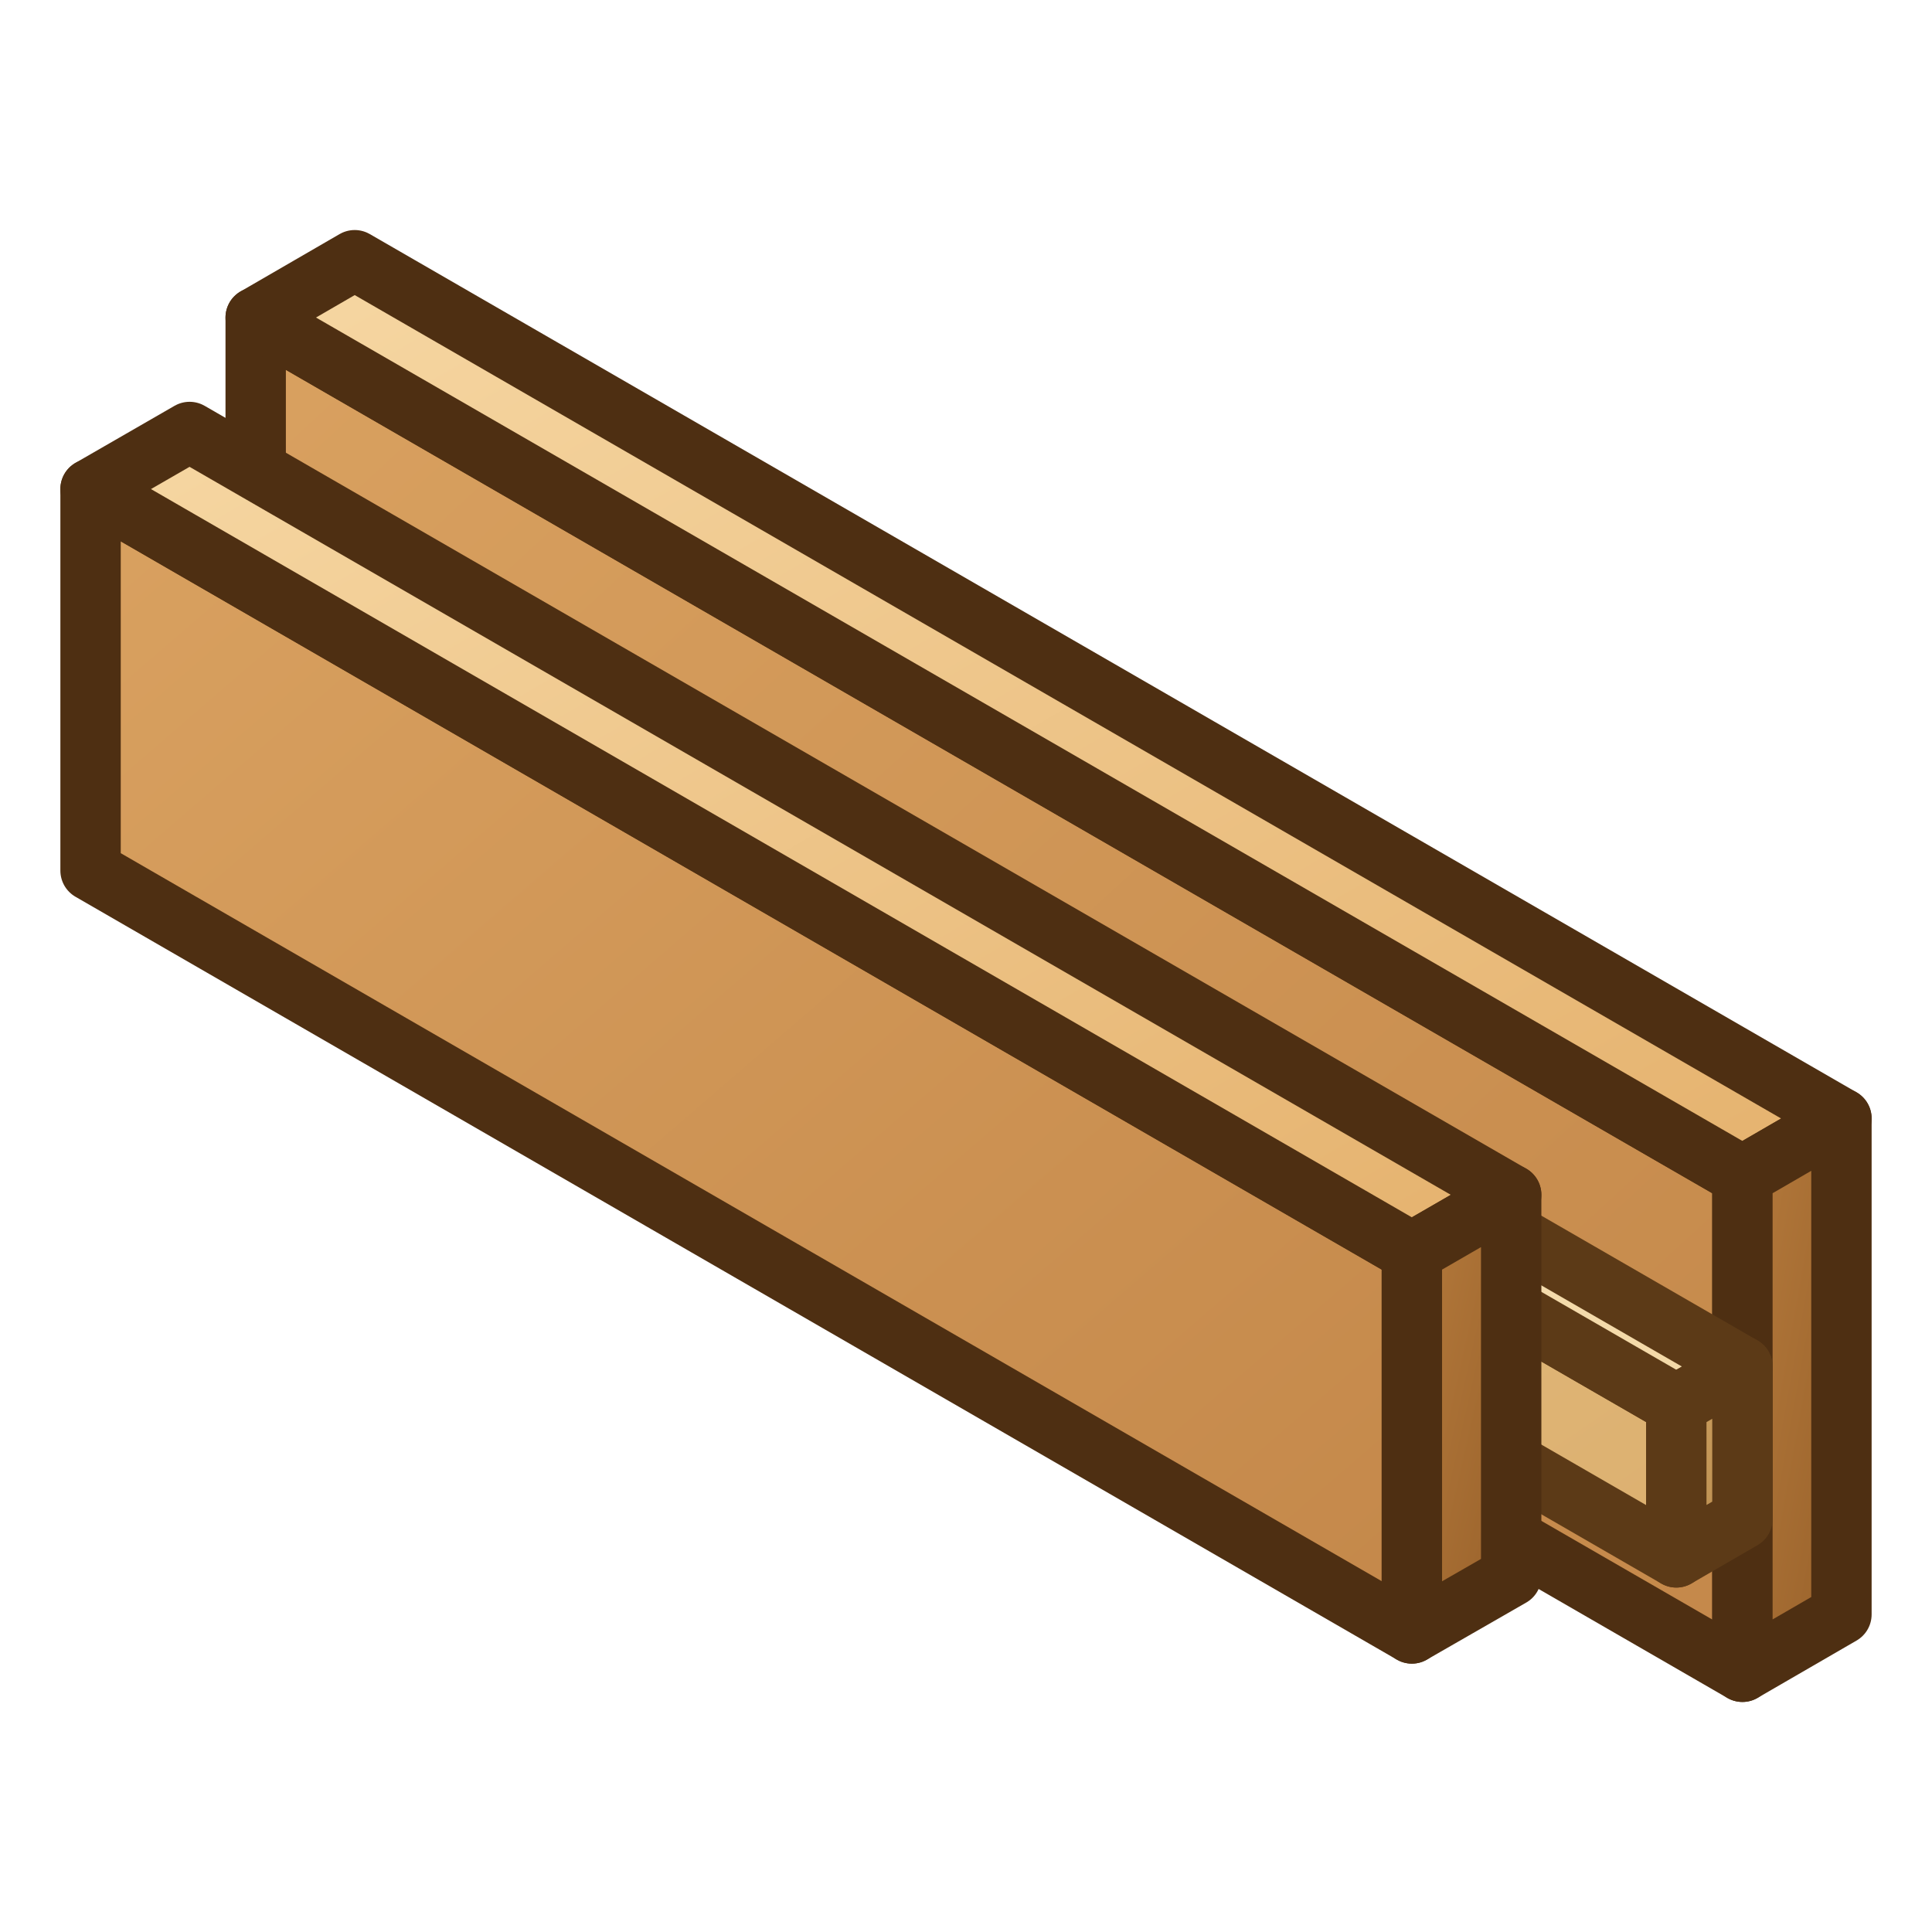
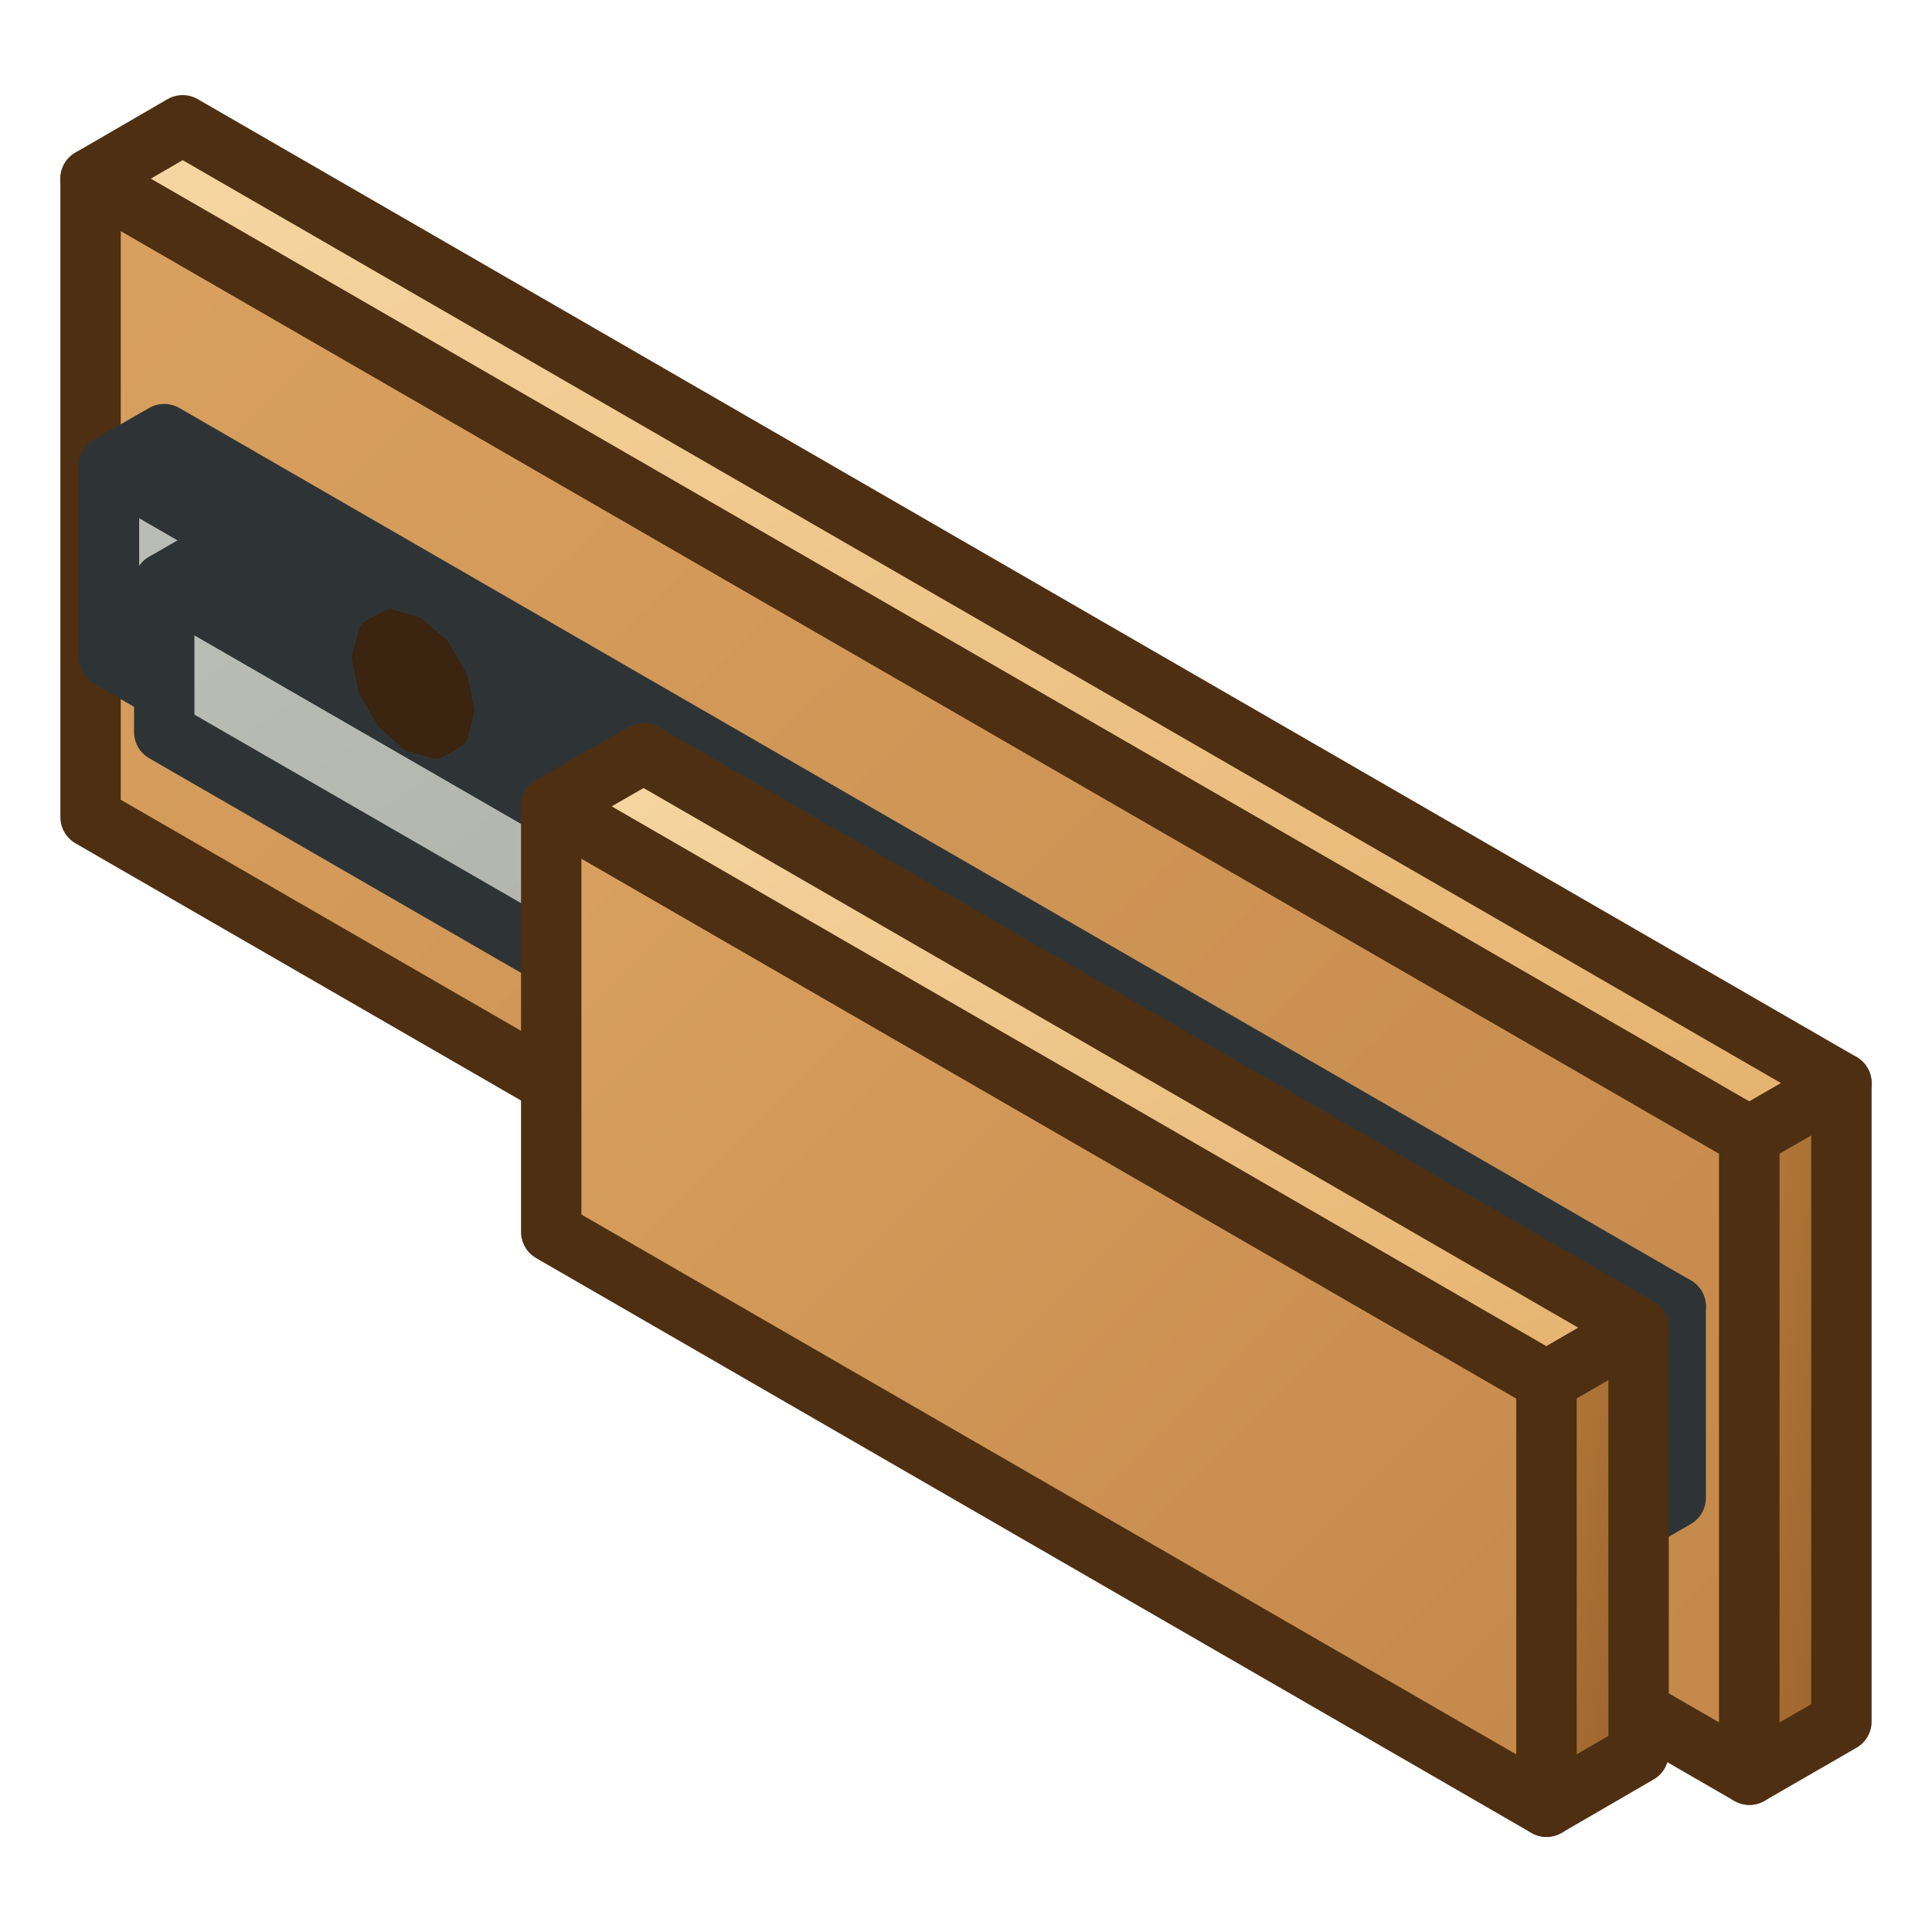
<svg xmlns="http://www.w3.org/2000/svg" width="64" height="64" viewBox="0 0 64 64">
  <defs>
+     <linearGradient id="acier-z" x1="0" y1="0" x2="1" y2="1">
+       <stop offset="0" stop-color="#eeeeec" />
+       <stop offset="1" stop-color="#c8cbc5" />
+     </linearGradient>
+     <linearGradient id="acier-y" x1="0" y1="0" x2="1" y2="1">
+       <stop offset="0" stop-color="#babdb6" />
+       <stop offset="1" stop-color="#a3a69f" />
+     </linearGradient>
+     <linearGradient id="acier-x" x1="0" y1="0" x2="1" y2="1">
+       <stop offset="0" stop-color="#888a85" />
+       <stop offset="1" stop-color="#73766f" />
+     </linearGradient>
    <linearGradient id="chene-z" x1="0" y1="0" x2="1" y2="1">
      <stop offset="0" stop-color="#f6d7a3" />
      <stop offset="1" stop-color="#e5b26e" />
    </linearGradient>
    <linearGradient id="chene-y" x1="0" y1="0" x2="1" y2="1">
      <stop offset="0" stop-color="#d9a160" />
      <stop offset="1" stop-color="#c4884a" />
    </linearGradient>
    <linearGradient id="chene-x" x1="0" y1="0" x2="1" y2="1">
      <stop offset="0" stop-color="#b57a3c" />
      <stop offset="1" stop-color="#99622b" />
    </linearGradient>
-     <linearGradient id="tourillon-z" x1="0" y1="0" x2="1" y2="1">
-       <stop offset="0" stop-color="#fdf0d5" />
-       <stop offset="1" stop-color="#f3d8a6" />
-     </linearGradient>
-     <linearGradient id="tourillon-y" x1="0" y1="0" x2="1" y2="1">
-       <stop offset="0" stop-color="#ecca8d" />
-       <stop offset="1" stop-color="#dcb070" />
-     </linearGradient>
-     <linearGradient id="tourillon-x" x1="0" y1="0" x2="1" y2="1">
-       <stop offset="0" stop-color="#cfa262" />
-       <stop offset="1" stop-color="#b88b4c" />
-     </linearGradient>
  </defs>
-   <polygon points="8.47,26.95 8.47,10.52 57.72,38.95 57.72,55.38" fill="url(#chene-y)" stroke="#4e2f12" stroke-width="2" stroke-linejoin="round" />
-   <polygon points="8.47,10.52 11.75,8.62 61.00,37.05 57.72,38.95" fill="url(#chene-z)" stroke="#4e2f12" stroke-width="2" stroke-linejoin="round" />
-   <polygon points="61.00,53.48 57.72,55.38 57.72,38.95 61.00,37.05" fill="url(#chene-x)" stroke="#4e2f12" stroke-width="2" stroke-linejoin="round" />
-   <polygon points="6.28,23.15 6.28,18.10 55.53,46.53 55.53,51.59" fill="url(#tourillon-y)" stroke="#5c3a17" stroke-width="2" stroke-linejoin="round" />
-   <polygon points="6.28,18.10 8.47,16.84 57.72,45.27 55.53,46.53" fill="url(#tourillon-z)" stroke="#5c3a17" stroke-width="2" stroke-linejoin="round" />
-   <polygon points="57.72,50.32 55.53,51.59 55.53,46.53 57.72,45.27" fill="url(#tourillon-x)" stroke="#5c3a17" stroke-width="2" stroke-linejoin="round" />
-   <polygon points="3.00,28.84 3.00,16.20 46.77,41.48 46.77,54.11" fill="url(#chene-y)" stroke="#4e2f12" stroke-width="2" stroke-linejoin="round" />
-   <polygon points="3.00,16.20 6.28,14.31 50.06,39.58 46.77,41.48" fill="url(#chene-z)" stroke="#4e2f12" stroke-width="2" stroke-linejoin="round" />
-   <polygon points="50.06,52.22 46.77,54.11 46.77,41.48 50.06,39.58" fill="url(#chene-x)" stroke="#4e2f12" stroke-width="2" stroke-linejoin="round" />
+   <polygon points="3.00,27.07 3.00,5.92 57.95,37.64 57.95,58.79" fill="url(#chene-y)" stroke="#4e2f12" stroke-width="2" stroke-linejoin="round" />
+   <polygon points="3.00,5.92 6.05,4.15 61.00,35.88 57.95,37.64" fill="url(#chene-z)" stroke="#4e2f12" stroke-width="2" stroke-linejoin="round" />
+   <polygon points="61.00,57.03 57.95,58.79 57.95,37.64 61.00,35.88" fill="url(#chene-x)" stroke="#4e2f12" stroke-width="2" stroke-linejoin="round" />
+   <polygon points="3.61,21.78 3.61,15.43 53.67,44.34 53.67,50.68" fill="url(#acier-y)" stroke="#2e3436" stroke-width="2" stroke-linejoin="round" />
+   <polygon points="3.61,15.43 5.44,14.38 55.51,43.28 53.67,44.34" fill="url(#acier-z)" stroke="#2e3436" stroke-width="2" stroke-linejoin="round" />
+   <polygon points="55.51,49.62 53.67,50.68 53.67,44.34 55.51,43.28" fill="url(#acier-x)" stroke="#2e3436" stroke-width="2" stroke-linejoin="round" />
+   <polygon points="5.44,24.25 5.44,19.31 51.84,46.10 51.84,51.03" fill="url(#acier-y)" stroke="#2e3436" stroke-width="2" stroke-linejoin="round" />
+   <polygon points="5.44,19.31 7.27,18.25 53.67,45.04 51.84,46.10" fill="url(#acier-z)" stroke="#2e3436" stroke-width="2" stroke-linejoin="round" />
+   <polygon points="53.67,49.98 51.84,51.03 51.84,46.10 53.67,45.04" fill="url(#acier-x)" stroke="#2e3436" stroke-width="2" stroke-linejoin="round" />
+   <polygon points="15.21,23.54 15.01,22.54 14.45,21.57 13.68,20.90 12.92,20.69 12.36,21.01 12.16,21.78 12.36,22.78 12.92,23.74 13.68,24.42 14.45,24.63 15.01,24.30" fill="#3b2410" stroke="#3b2410" stroke-width="1" stroke-linejoin="round" />
+   <polygon points="31.69,33.06 31.49,32.06 30.93,31.09 30.17,30.41 29.41,30.21 28.85,30.53 28.64,31.30 28.85,32.29 29.41,33.26 30.17,33.94 30.93,34.14 31.49,33.82" fill="#3b2410" stroke="#3b2410" stroke-width="1" stroke-linejoin="round" />
+   <polygon points="48.18,42.57 47.97,41.58 47.42,40.61 46.65,39.93 45.89,39.73 45.33,40.05 45.13,40.81 45.33,41.81 45.89,42.78 46.65,43.46 47.42,43.66 47.97,43.34" fill="#3b2410" stroke="#3b2410" stroke-width="1" stroke-linejoin="round" />
+   <polygon points="18.26,40.81 18.26,26.71 51.23,45.75 51.23,59.85" fill="url(#chene-y)" stroke="#4e2f12" stroke-width="2" stroke-linejoin="round" />
+   <polygon points="18.26,26.71 21.32,24.95 54.28,43.98 51.23,45.75" fill="url(#chene-z)" stroke="#4e2f12" stroke-width="2" stroke-linejoin="round" />
+   <polygon points="54.28,58.08 51.23,59.85 51.23,45.75 54.28,43.98" fill="url(#chene-x)" stroke="#4e2f12" stroke-width="2" stroke-linejoin="round" />
</svg>
